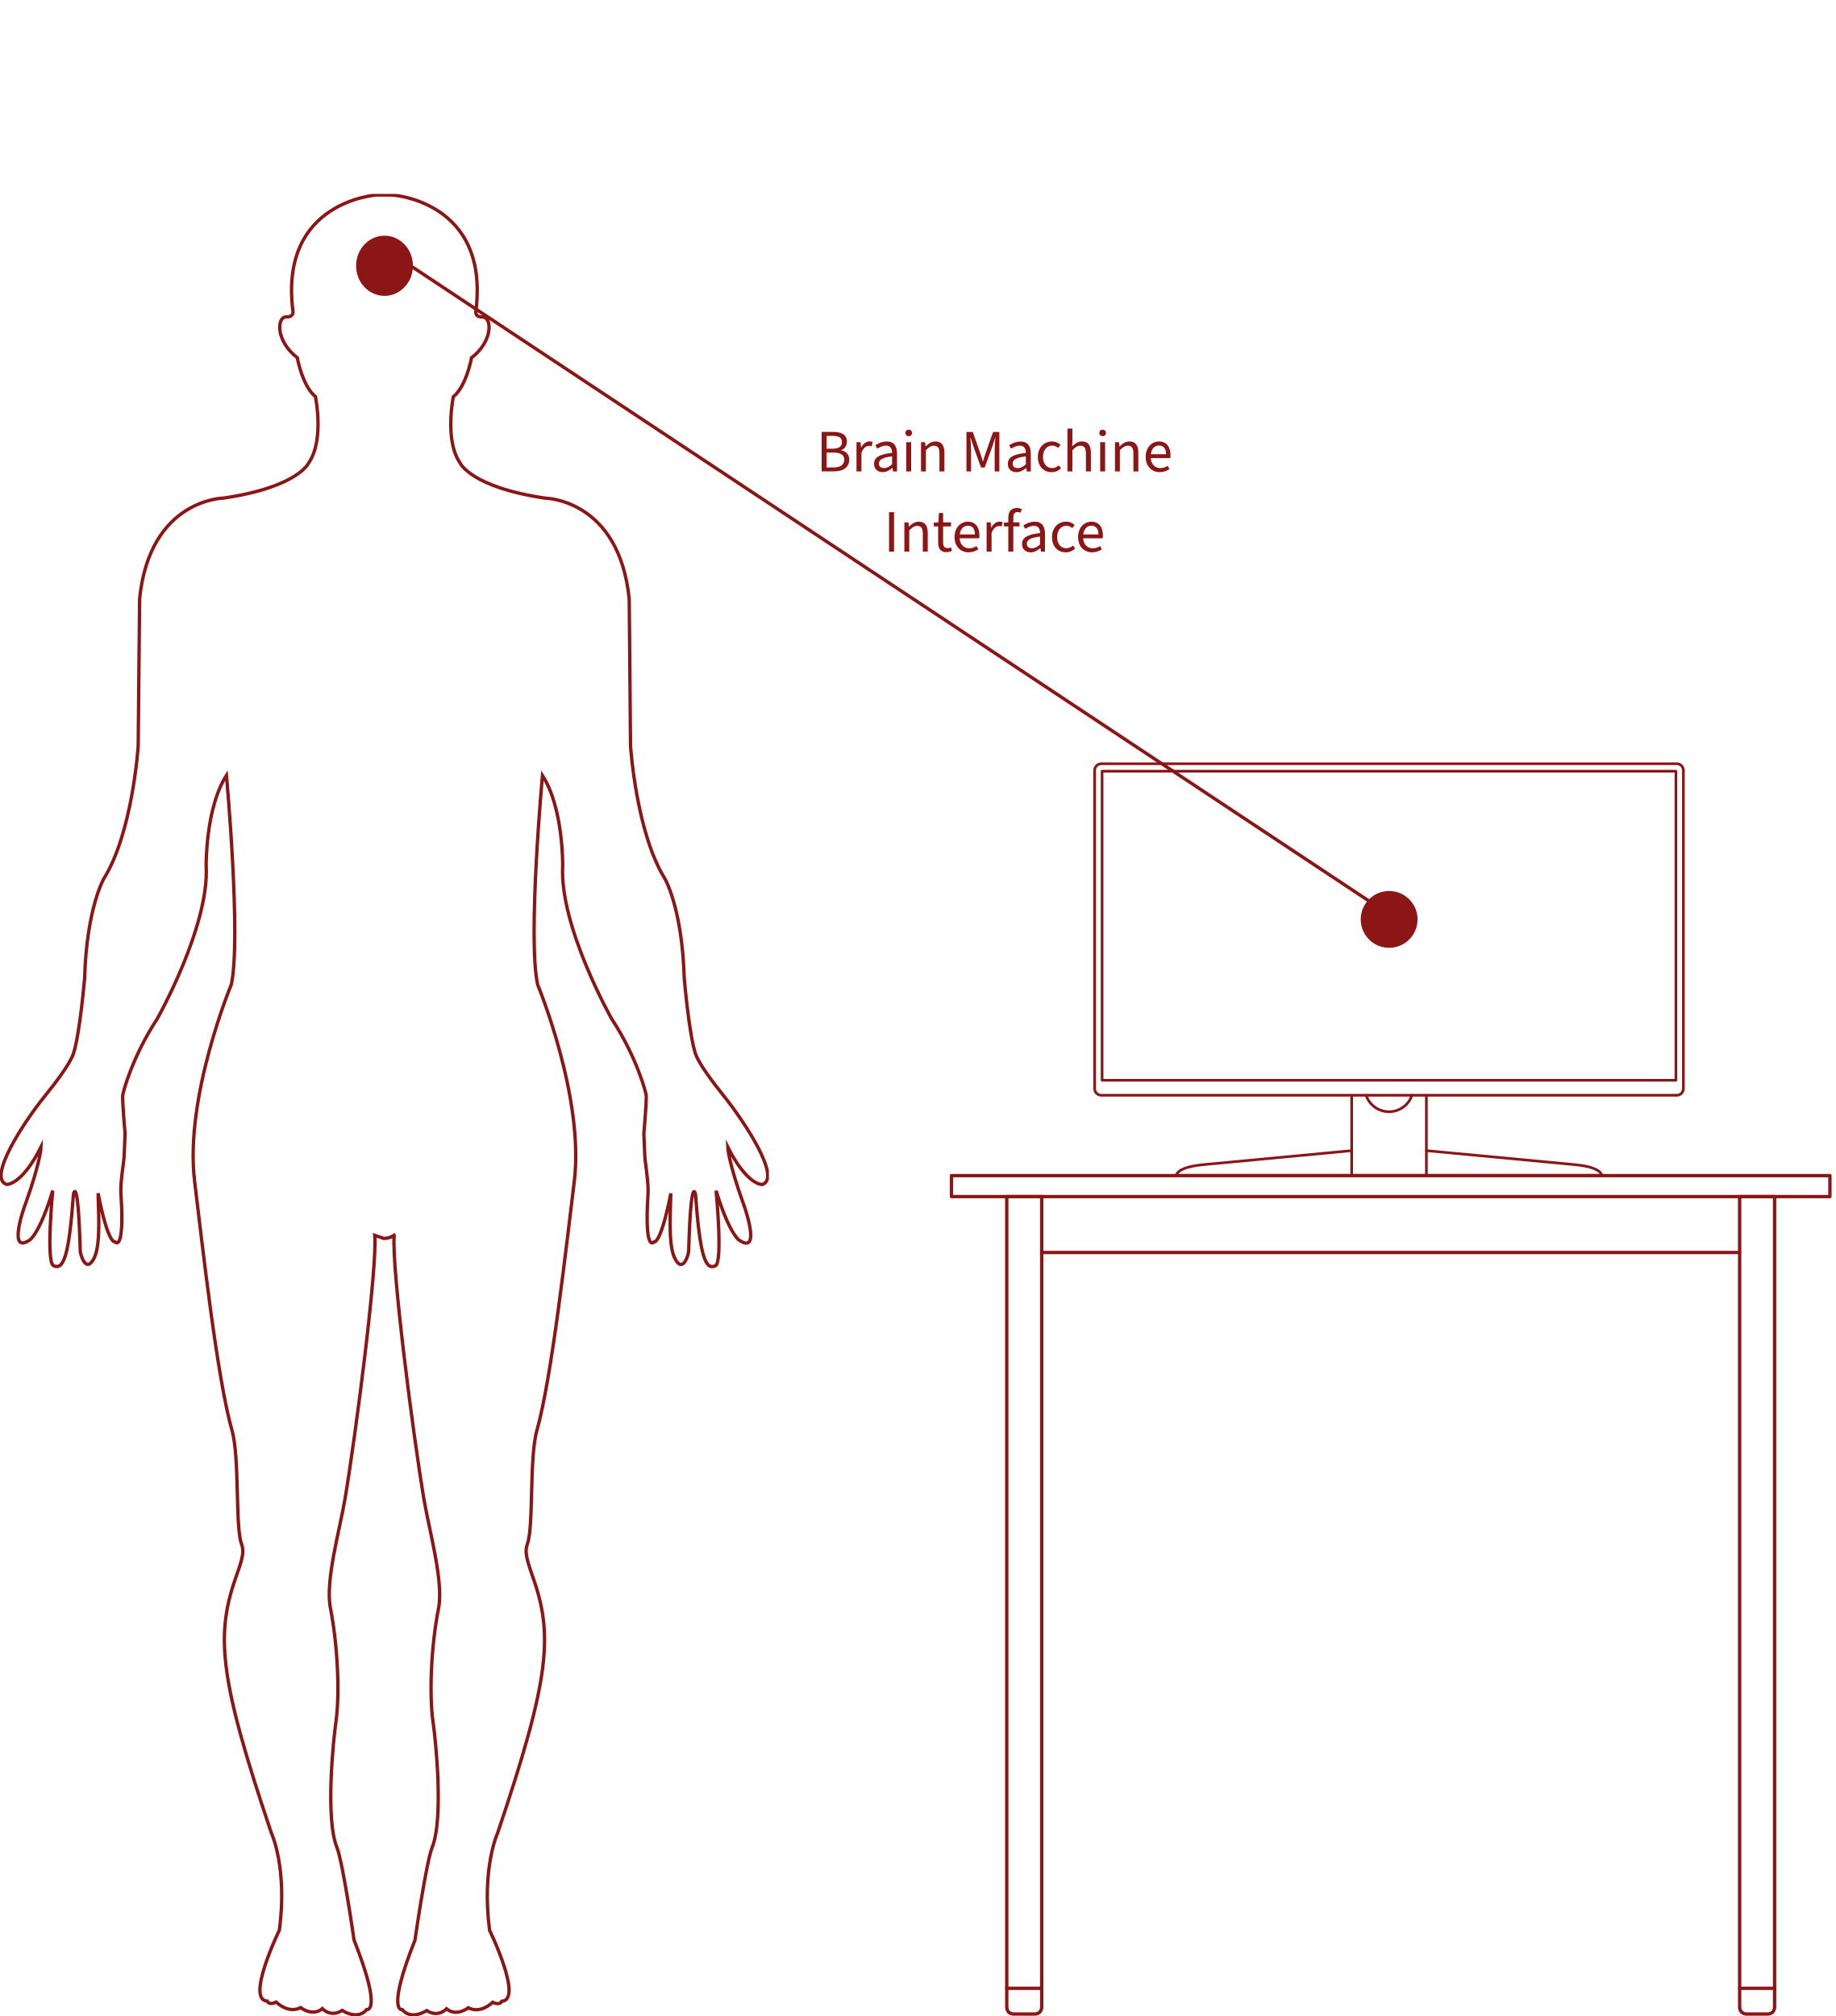
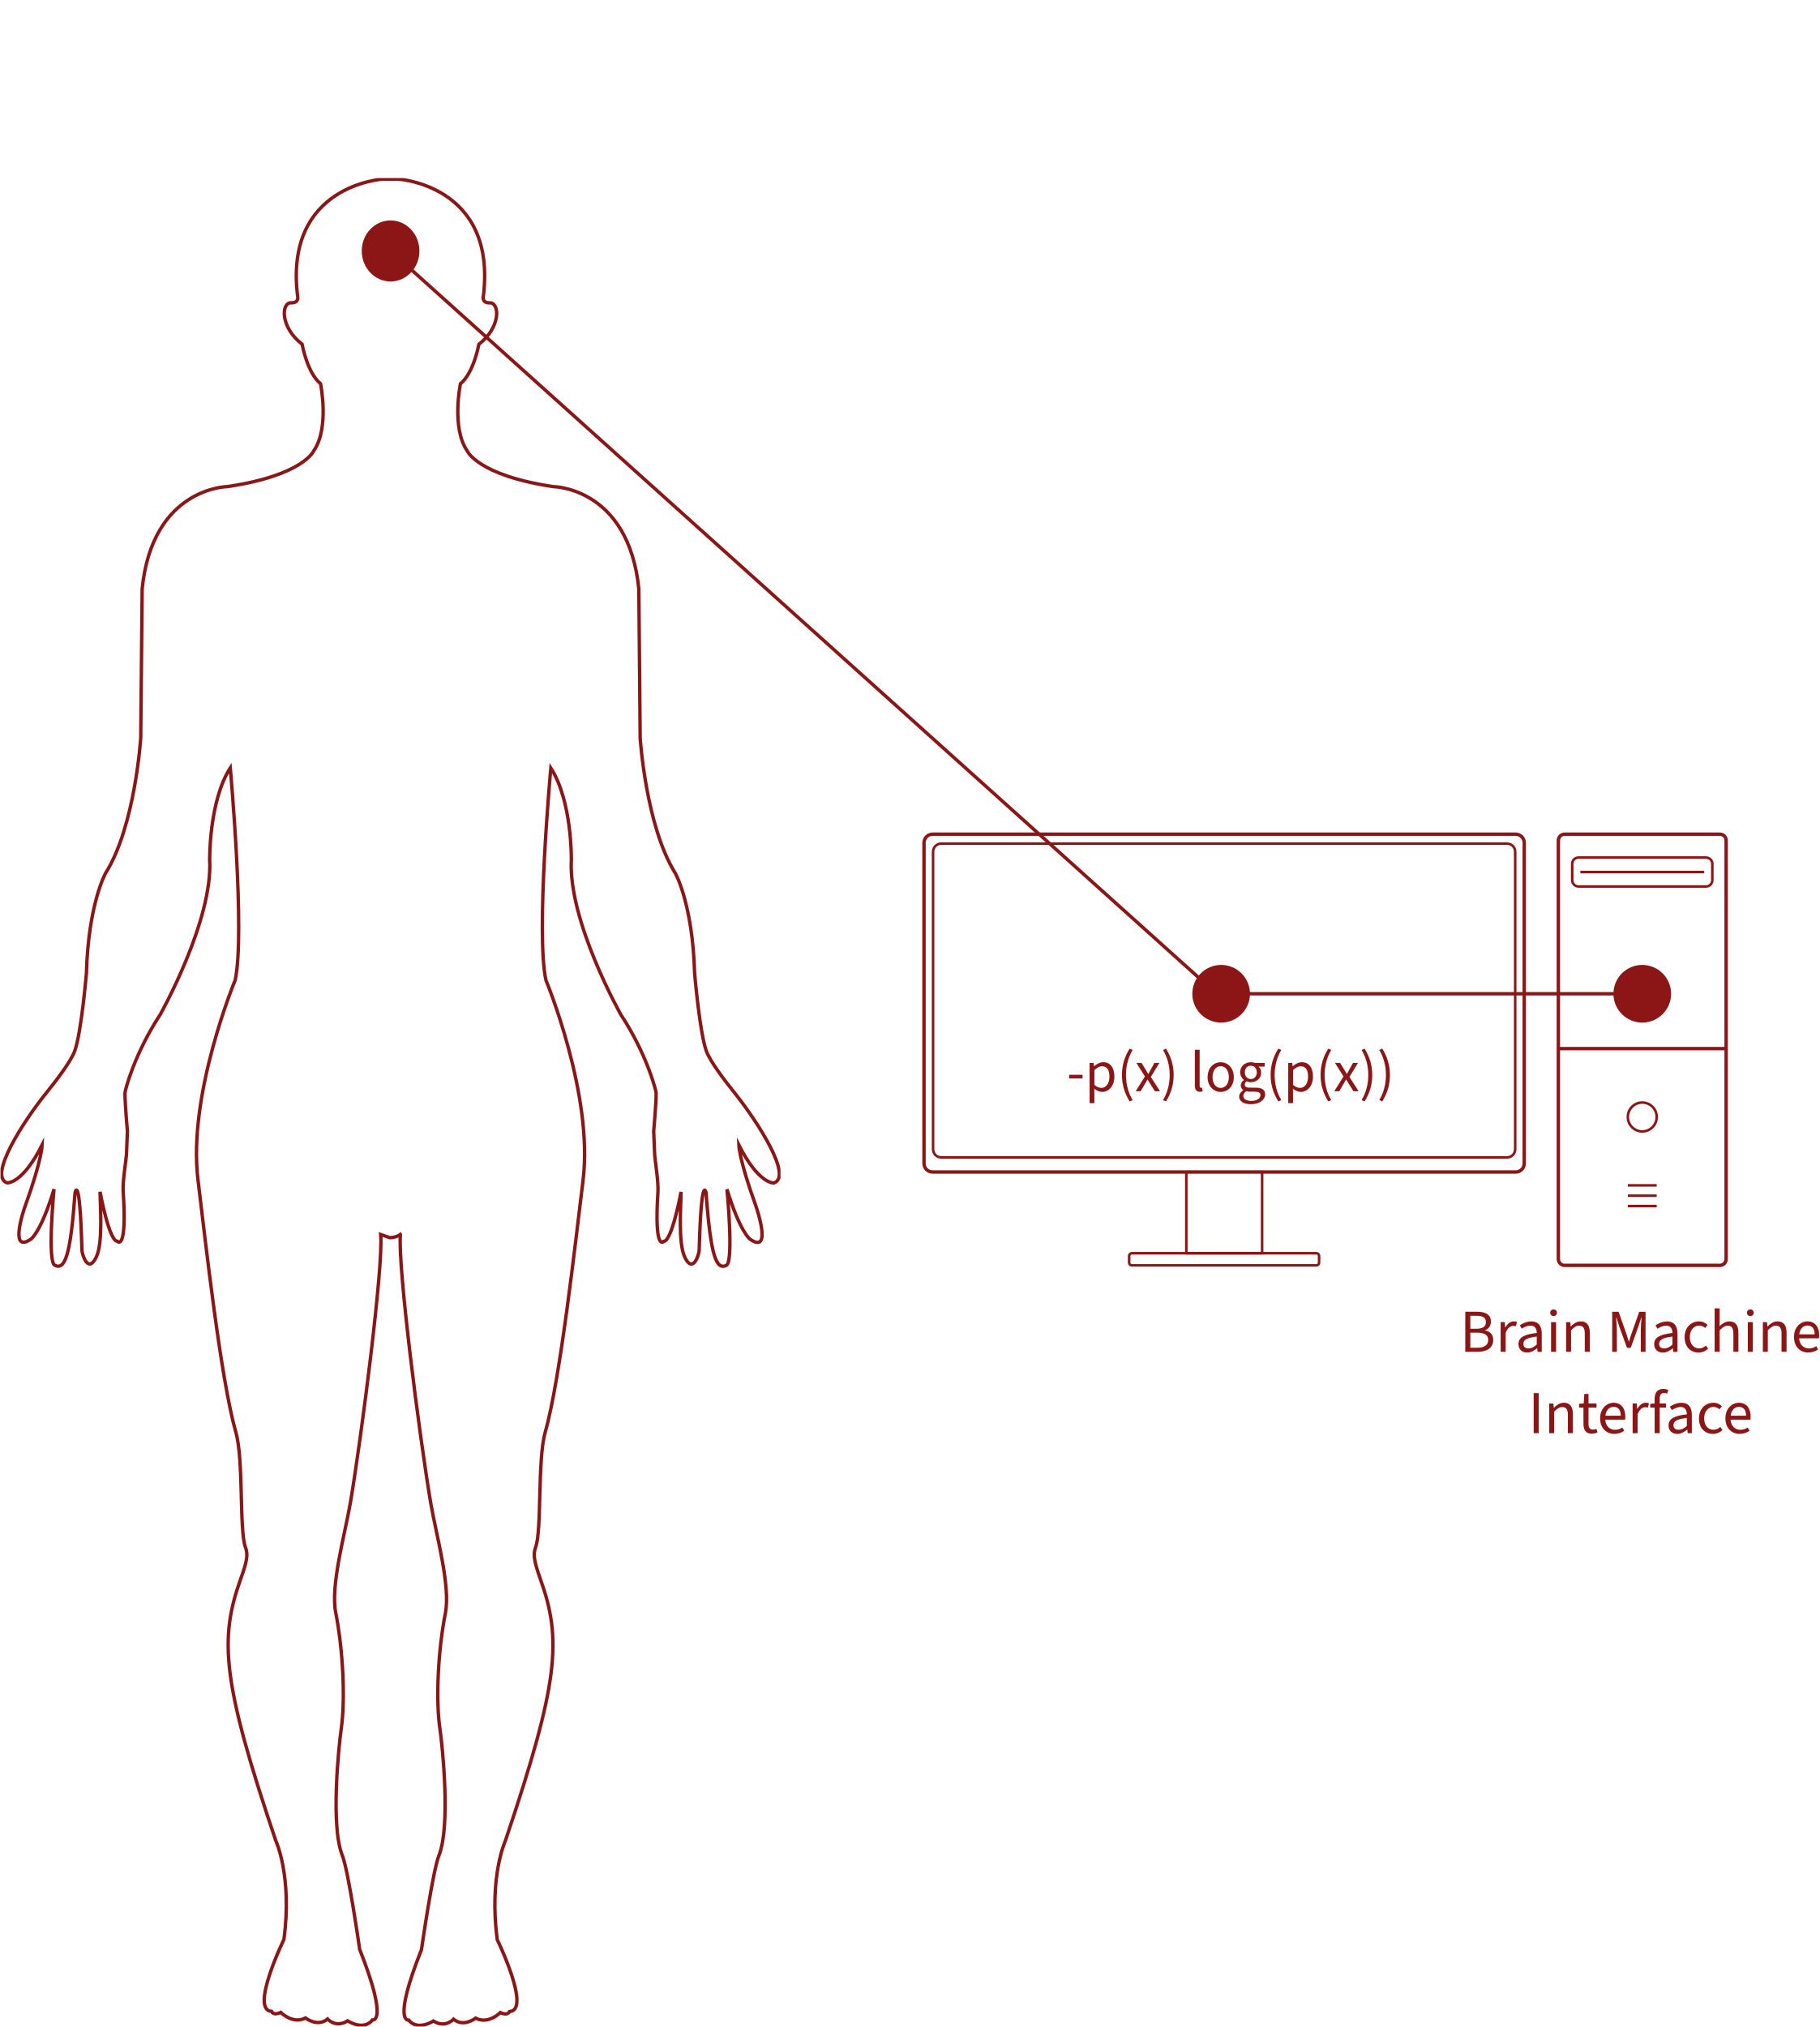
- <svg xmlns="http://www.w3.org/2000/svg" id="Ebene_1" data-name="Ebene 1" viewBox="0 0 549 603">
+ <svg xmlns="http://www.w3.org/2000/svg" id="Ebene_1" data-name="Ebene 1" viewBox="0 0 536.46 597.64">
  <defs>
    <style>
-       .cls-1, .cls-2, .cls-3, .cls-4, .cls-5 {
+       .cls-1 {
+         clip-path: url(#clippath);
+       }
+ 
+       .cls-2, .cls-3, .cls-4, .cls-5 {
        fill: none;
      }

-       .cls-1, .cls-3, .cls-4, .cls-5 {
+       .cls-2, .cls-6 {
+         stroke-width: 0px;
+       }
+ 
+       .cls-3 {
+         stroke-width: .75px;
+       }
+ 
+       .cls-3, .cls-4 {
+         stroke-miterlimit: 10;
+       }
+ 
+       .cls-3, .cls-4, .cls-5 {
        stroke: #8c1515;
      }

-       .cls-1, .cls-4 {
-         stroke-linecap: round;
-         stroke-linejoin: round;
-       }
- 
      .cls-6 {
-         clip-path: url(#clippath);
-       }
- 
-       .cls-2, .cls-7 {
-         stroke-width: 0px;
-       }
- 
-       .cls-8 {
-         clip-path: url(#clippath-1);
-       }
- 
-       .cls-9 {
-         clip-path: url(#clippath-2);
-       }
- 
-       .cls-3 {
-         stroke-miterlimit: 10;
-       }
- 
-       .cls-4 {
-         stroke-width: .8px;
-       }
- 
-       .cls-7 {
        fill: #8c1515;
      }
    </style>
    <clipPath id="clippath">
-       <rect class="cls-2" x="327" y="228" width="177" height="124" />
-     </clipPath>
-     <clipPath id="clippath-1">
-       <rect class="cls-2" y="58" width="230" height="545" />
-     </clipPath>
-     <clipPath id="clippath-2">
-       <rect class="cls-2" x="283" y="350.03" width="266" height="254" />
+       <rect class="cls-2" x=".15" y="52.49" width="230" height="545" />
    </clipPath>
  </defs>
-   <g class="cls-6">
-     <g>
-       <path class="cls-4" d="m426.67,351.56h52.51c-.52-1.68-3.27-2.75-8.26-3.22l-44.23-4.17" />
-       <path class="cls-4" d="m404.33,351.56h-52.5c.52-1.68,3.27-2.75,8.27-3.22l44.23-4.17" />
-       <path class="cls-4" d="m408.64,327.61c1.29,3.79,5.4,5.82,9.19,4.53,2.13-.72,3.81-2.4,4.53-4.53" />
-       <path class="cls-4" d="m404.33,327.61v23.95h22.35v-23.95" />
-       <path class="cls-4" d="m501.33,230.67h-171.66v92.45h171.66v-92.45Z" />
-       <path class="cls-4" d="m501.57,228.44h-172.14c-1.1,0-1.99.89-1.99,1.99v95.18c0,1.1.89,1.99,1.99,1.99h172.14c1.1,0,1.99-.89,1.99-1.99v-95.18c0-1.1-.89-1.99-1.99-1.99Z" />
-     </g>
+   <g class="cls-1">
+     <path class="cls-4" d="m118.07,364.03c-.8,9.44,5.62,59.43,8.93,79.04,1.57,9.29,5.9,24.41,4.35,32.45-2.22,11.2-2.86,25.69-1.64,34.12.77,5.12,3.2,28.75-.27,37.4-1.82,4.53-5.15,27.76-5.15,27.76-8.68,21.88-3.78,20.81-3.78,20.81,2.68,3.29,7.29.26,7.29.26,3.51,2.23,5.93-.53,5.93-.53,3.01,2.49,6.52-.31,6.52-.31,3.78,1.96,7.29-1.65,7.29-1.65,2.17,1.09,2.71-.29,2.71-.29,6.51-.41-3.64-21.24-3.64-21.24-2.43-18.7,2.41-29.11,2.41-29.11,15.87-46.98,16.67-59.44,10.33-77.14-1.78-5.11-2.24-7.13-1.42-9.36,1.9-5.12.52-25.72,2.83-33.9,4.47-15.77,8.88-55.78,11.18-74.44,3.09-25.14-10.94-58.86-10.94-58.86-3.07-13.72,1.43-62.6,1.43-62.6,6.29,9.78,6.05,27.03,6.05,27.03-1,18.09,14.64,45.75,14.64,45.75,7.52,11.43,10.36,22.27,10.36,23.08,0,3.29-.72,11.26-.72,11.26l.29,6.94c.13,1.77,1.12,7.85.97,10.8-1.17,18.11,1.7,14.7,1.7,14.7,2.43,0,5.1-14.57,5.1-14.57,0,3.76-.92,15,1.11,19.25,2.43,5.06,4.21-.87,4.24-2.05.64-23.05,2.03-17.01,2.03-17.01,1.35,18.7,3.01,22.92,5.98,21.46,2.26-1.08.19-22.44.19-22.44,3.86,12.69,6.79,14.71,6.79,14.71,6.37,4.46,2.43-7.87,1.55-10.32-4.71-12.98-4.86-17.48-4.86-17.48,5.89,11.66,10.33,11.23,10.33,11.23,5.74-1.83-5.02-18.34-11.33-26.26-3.22-4.03-7.37-9.43-8.57-12.64-1.96-5.43-3.45-22.88-3.45-22.88-.59-20.6-5.7-29.54-5.7-29.54-8.72-13.94-10.36-39.93-10.36-39.93l-.39-43.89c-3.06-29.94-25.15-30.15-25.15-30.15-22.33-3.32-25.44-10.52-25.44-10.52-4.73-6.8-2.02-19.82-2.02-19.82,3.93-3.18,5.44-11.65,5.44-11.65,6.51-4.99,6.2-12.29,3.19-12.21-2.41.06-1.87-1.93-1.87-1.93,4.07-32.87-25.15-34.55-25.15-34.55h-4.46s-29.23,1.68-25.16,34.53c0,0,.55,2-1.89,1.93-3-.08-3.28,7.22,3.21,12.21,0,0,1.51,8.46,5.44,11.65,0,0,2.71,13.03-2.02,19.82,0,0-3.09,7.21-25.44,10.52,0,0-22.13.22-25.14,30.15l-.42,43.89s-1.61,25.99-10.36,39.93c0,0-5.08,8.95-5.66,29.54,0,0-1.49,17.45-3.44,22.88-1.19,3.19-5.34,8.59-8.59,12.63-6.36,7.89-17.06,24.38-11.33,26.26,0,0,4.46.43,10.33-11.23,0,0-.12,4.46-4.82,17.48-.93,2.41-4.86,14.74,1.51,10.32,0,0,2.95-2.02,6.79-14.71,0,0-2.06,21.36.23,22.44,2.99,1.46,4.63-2.76,5.98-21.46,0,0,1.38-6.04,2.02,17.01.03,1.19,1.78,7.12,4.22,2.05,2.06-4.24,1.13-15.47,1.13-19.25,0,0,2.64,14.57,5.1,14.57,0,0,2.9,3.41,1.71-14.7-.19-2.96.85-9.03.97-10.8l.28-6.94s-.72-7.95-.72-11.26c0-.82,2.85-11.65,10.36-23.08,0,0,15.63-27.67,14.62-45.75,0,0-.22-17.25,6.07-27.03,0,0,4.46,48.87,1.44,62.6,0,0-14.05,33.71-10.96,58.86,2.28,18.72,6.69,58.67,11.17,74.44,2.34,8.17.95,28.75,2.83,33.9.85,2.23.4,4.29-1.42,9.35-6.31,17.7-5.51,30.17,10.36,77.14,0,0,4.89,10.41,2.41,29.11,0,0-10.13,20.82-3.65,21.23,0,0,.5,1.38,2.71.29,0,0,3.51,3.61,7.3,1.65,0,0,3.51,2.8,6.51.31,0,0,2.41,2.76,5.91.53,0,0,4.6,3.1,7.34-.26,0,0,4.86,1.08-3.79-20.81,0,0-3.31-23.2-5.14-27.76-3.48-8.64-1.02-32.32-.28-37.4,1.2-8.48.55-22.94-1.64-34.12-1.6-8.01,2.73-23.15,4.33-32.45,3.29-19.58,9.74-69.58,8.93-79.04l2.67.93c1.91,0,3.11-.93,3.11-.93h0Z" />
  </g>
-   <g class="cls-8">
-     <path class="cls-3" d="m117.91,369.54c-.8,9.44,5.62,59.43,8.93,79.04,1.57,9.29,5.9,24.41,4.35,32.45-2.22,11.2-2.86,25.69-1.64,34.12.77,5.12,3.2,28.75-.27,37.4-1.82,4.53-5.15,27.76-5.15,27.76-8.68,21.88-3.78,20.81-3.78,20.81,2.68,3.29,7.29.26,7.29.26,3.51,2.23,5.93-.53,5.93-.53,3.01,2.49,6.52-.31,6.52-.31,3.78,1.96,7.29-1.65,7.29-1.65,2.17,1.09,2.71-.29,2.71-.29,6.51-.41-3.64-21.24-3.64-21.24-2.43-18.7,2.41-29.11,2.41-29.11,15.87-46.98,16.67-59.44,10.33-77.14-1.78-5.11-2.24-7.13-1.42-9.36,1.9-5.12.52-25.72,2.83-33.9,4.47-15.77,8.88-55.78,11.18-74.44,3.09-25.14-10.94-58.86-10.94-58.86-3.07-13.72,1.43-62.6,1.43-62.6,6.29,9.78,6.05,27.03,6.05,27.03-1,18.09,14.64,45.75,14.64,45.75,7.52,11.43,10.36,22.27,10.36,23.08,0,3.29-.72,11.26-.72,11.26l.29,6.94c.13,1.77,1.12,7.85.97,10.8-1.17,18.11,1.7,14.7,1.7,14.7,2.43,0,5.1-14.57,5.1-14.57,0,3.76-.92,15,1.11,19.25,2.43,5.06,4.21-.87,4.24-2.05.64-23.05,2.03-17.01,2.03-17.01,1.35,18.7,3.01,22.92,5.98,21.46,2.26-1.08.19-22.44.19-22.44,3.86,12.69,6.79,14.71,6.79,14.71,6.37,4.46,2.43-7.87,1.55-10.32-4.71-12.98-4.86-17.48-4.86-17.48,5.89,11.66,10.33,11.23,10.33,11.23,5.74-1.83-5.02-18.34-11.33-26.26-3.22-4.03-7.37-9.43-8.57-12.64-1.96-5.43-3.45-22.88-3.45-22.88-.59-20.6-5.7-29.54-5.7-29.54-8.72-13.94-10.36-39.93-10.36-39.93l-.39-43.89c-3.06-29.94-25.15-30.15-25.15-30.15-22.33-3.32-25.44-10.52-25.44-10.52-4.73-6.8-2.02-19.82-2.02-19.82,3.93-3.18,5.44-11.65,5.44-11.65,6.51-4.99,6.2-12.29,3.19-12.21-2.41.06-1.87-1.93-1.87-1.93,4.07-32.87-25.15-34.55-25.15-34.55h-4.46s-29.23,1.68-25.16,34.53c0,0,.55,2-1.89,1.93-3-.08-3.28,7.22,3.21,12.21,0,0,1.51,8.46,5.44,11.65,0,0,2.71,13.03-2.02,19.82,0,0-3.09,7.21-25.44,10.52,0,0-22.13.22-25.14,30.15l-.42,43.89s-1.61,25.99-10.36,39.93c0,0-5.08,8.95-5.66,29.54,0,0-1.49,17.45-3.44,22.88-1.19,3.19-5.34,8.59-8.59,12.63-6.36,7.89-17.06,24.38-11.33,26.26,0,0,4.46.43,10.33-11.23,0,0-.12,4.46-4.82,17.48-.93,2.41-4.86,14.74,1.51,10.32,0,0,2.95-2.02,6.79-14.71,0,0-2.06,21.36.23,22.44,2.99,1.46,4.63-2.76,5.98-21.46,0,0,1.38-6.04,2.02,17.01.03,1.19,1.78,7.12,4.22,2.05,2.06-4.24,1.13-15.47,1.13-19.25,0,0,2.64,14.57,5.1,14.57,0,0,2.9,3.41,1.71-14.7-.19-2.96.85-9.03.97-10.8l.28-6.94s-.72-7.95-.72-11.26c0-.82,2.85-11.65,10.36-23.08,0,0,15.63-27.67,14.62-45.75,0,0-.22-17.25,6.07-27.03,0,0,4.46,48.87,1.44,62.6,0,0-14.05,33.71-10.96,58.86,2.28,18.72,6.69,58.67,11.17,74.44,2.34,8.17.95,28.75,2.83,33.9.85,2.23.4,4.29-1.42,9.35-6.31,17.7-5.51,30.17,10.36,77.14,0,0,4.89,10.41,2.41,29.11,0,0-10.13,20.82-3.65,21.23,0,0,.5,1.38,2.71.29,0,0,3.51,3.61,7.3,1.65,0,0,3.51,2.8,6.51.31,0,0,2.41,2.76,5.91.53,0,0,4.6,3.1,7.34-.26,0,0,4.86,1.08-3.79-20.81,0,0-3.31-23.2-5.14-27.76-3.48-8.64-1.02-32.32-.28-37.4,1.2-8.48.55-22.94-1.64-34.12-1.6-8.01,2.73-23.15,4.33-32.45,3.29-19.58,9.74-69.58,8.93-79.04l2.67.93c1.91,0,3.11-.93,3.11-.93h0Z" />
+   <line class="cls-5" x1="115.15" y1="73.99" x2="360.97" y2="294.99" />
+   <circle class="cls-6" cx="360.09" cy="293" r="8.5" />
+   <path class="cls-6" d="m123.67,73.99c0,5-3.83,9-8.5,9s-8.5-4-8.5-9,3.83-9,8.5-9,8.5,4,8.5,9Z" />
+   <path class="cls-6" d="m432.08,398.56v-11.81h3.51c2.39,0,4.05.81,4.05,2.88,0,1.22-.61,2.21-1.73,2.57v.07c1.48.27,2.41,1.19,2.41,2.77,0,2.36-1.84,3.51-4.48,3.51h-3.76Zm1.49-6.79h1.75c2.02,0,2.84-.74,2.84-1.94,0-1.37-.94-1.89-2.77-1.89h-1.82v3.83Zm0,5.6h2.05c2.03,0,3.22-.74,3.22-2.32,0-1.46-1.15-2.12-3.22-2.12h-2.05v4.45Zm8.94,1.19v-8.75h1.22l.13,1.58h.05c.58-1.1,1.48-1.8,2.48-1.8.38,0,.65.05.94.18l-.32,1.26c-.27-.07-.45-.11-.81-.11-.74,0-1.62.54-2.21,2.02v5.62h-1.48Zm7.82.22c-1.46,0-2.57-.9-2.57-2.48,0-1.96,1.66-2.88,5.4-3.29-.02-1.1-.4-2.16-1.82-2.16-1.01,0-1.93.47-2.61.9l-.58-1.01c.81-.54,2.03-1.13,3.44-1.13,2.12,0,3.04,1.42,3.04,3.6v5.36h-1.22l-.13-1.04h-.05c-.86.7-1.8,1.26-2.9,1.26Zm.41-1.22c.85,0,1.57-.38,2.41-1.13v-2.36c-2.95.34-3.94,1.01-3.94,2.14,0,.97.68,1.35,1.53,1.35Zm6.64,1.01v-8.75h1.48v8.75h-1.48Zm.74-10.55c-.58,0-.99-.38-.99-.97s.41-.97.99-.97.99.4.99.97-.41.97-.99.97Zm3.69,10.55v-8.75h1.22l.13,1.26h.05c.83-.83,1.73-1.48,2.93-1.48,1.84,0,2.66,1.19,2.66,3.42v5.54h-1.48v-5.35c0-1.64-.5-2.34-1.66-2.34-.9,0-1.51.47-2.39,1.35v6.34h-1.48Zm13.59,0v-11.81h1.89l2.23,6.32c.27.81.52,1.57.79,2.45h.07c.25-.88.47-1.64.76-2.45l2.23-6.32h1.87v11.81h-1.4v-6.5c0-1.04.13-2.57.22-3.62h-.07l-.92,2.84-2.21,6.1h-1.1l-2.21-6.1-.92-2.84h-.07c.11,1.04.22,2.57.22,3.62v6.5h-1.37Zm14.95.22c-1.46,0-2.57-.9-2.57-2.48,0-1.96,1.66-2.88,5.4-3.29-.02-1.1-.4-2.16-1.82-2.16-1.01,0-1.93.47-2.61.9l-.58-1.01c.81-.54,2.03-1.13,3.44-1.13,2.12,0,3.04,1.42,3.04,3.6v5.36h-1.22l-.13-1.04h-.05c-.86.7-1.8,1.26-2.9,1.26Zm.41-1.22c.85,0,1.57-.38,2.41-1.13v-2.36c-2.95.34-3.94,1.01-3.94,2.14,0,.97.68,1.35,1.53,1.35Zm10.12,1.22c-2.34,0-4.12-1.67-4.12-4.57s1.96-4.61,4.21-4.61c1.15,0,1.96.43,2.56,1.03l-.74.9c-.45-.41-1.01-.7-1.76-.7-1.57,0-2.74,1.37-2.74,3.38s1.1,3.35,2.72,3.35c.79,0,1.51-.34,2.03-.83l.65.9c-.72.7-1.69,1.15-2.81,1.15Zm4.73-.22v-12.82h1.48v3.49l-.05,1.8c.83-.79,1.71-1.44,2.92-1.44,1.84,0,2.66,1.19,2.66,3.42v5.54h-1.48v-5.35c0-1.64-.5-2.34-1.66-2.34-.9,0-1.51.47-2.39,1.35v6.34h-1.48Zm9.79,0v-8.75h1.48v8.75h-1.48Zm.74-10.55c-.58,0-.99-.38-.99-.97s.41-.97.99-.97.99.4.99.97-.41.97-.99.97Zm3.69,10.55v-8.75h1.22l.13,1.26h.05c.83-.83,1.73-1.48,2.93-1.48,1.84,0,2.66,1.19,2.66,3.42v5.54h-1.48v-5.35c0-1.64-.5-2.34-1.66-2.34-.9,0-1.51.47-2.39,1.35v6.34h-1.48Zm13.16-7.76c-1.08,0-2.2.74-2.43,2.61h4.55c0-1.69-.77-2.61-2.12-2.61Zm.23,7.97c-2.36,0-4.21-1.69-4.21-4.59s1.94-4.59,3.96-4.59c2.25,0,3.47,1.62,3.47,4.1,0,.31-.02.59-.07.88h-5.85c.14,1.96,1.4,2.99,2.88,2.99.83,0,1.57-.25,2.18-.67l.54.97c-.77.52-1.71.9-2.9.9Zm-80.97,23.78v-11.81h1.49v11.81h-1.49Zm4.58,0v-8.75h1.22l.13,1.26h.05c.83-.83,1.73-1.48,2.93-1.48,1.84,0,2.66,1.19,2.66,3.42v5.54h-1.48v-5.35c0-1.64-.5-2.34-1.66-2.34-.9,0-1.51.47-2.39,1.35v6.34h-1.48Zm12.6.16c-1.87,0-2.5-1.17-2.5-2.92v-4.79h-1.3v-1.12l1.37-.09.18-2.81h1.24v2.81h2.36v1.21h-2.36v4.82c0,1.06.34,1.67,1.35,1.67.31,0,.65-.05.99-.22l.31,1.04c-.47.23-1.04.38-1.64.38Zm6.39-7.92c-1.08,0-2.2.74-2.43,2.61h4.55c0-1.69-.77-2.61-2.12-2.61Zm.23,7.97c-2.36,0-4.21-1.69-4.21-4.59s1.94-4.59,3.96-4.59c2.25,0,3.47,1.62,3.47,4.1,0,.31-.02.59-.07.88h-5.85c.14,1.96,1.4,2.99,2.88,2.99.83,0,1.57-.25,2.18-.67l.54.97c-.77.52-1.71.9-2.9.9Zm5.38-.22v-8.75h1.22l.13,1.58h.05c.58-1.1,1.48-1.8,2.48-1.8.38,0,.65.05.94.18l-.32,1.26c-.27-.07-.45-.11-.81-.11-.74,0-1.62.54-2.21,2.02v5.62h-1.48Zm6.49,0v-7.54h-1.3v-1.12l1.3-.09v-1.39c0-1.78.81-2.9,2.56-2.9.54,0,1.08.13,1.46.29l-.32,1.08c-.36-.11-.67-.16-.99-.16-.83,0-1.22.58-1.22,1.69v1.39h1.85v1.21h-1.85v7.54h-1.48Zm6.67.22c-1.46,0-2.57-.9-2.57-2.48,0-1.96,1.66-2.88,5.4-3.29-.02-1.1-.4-2.16-1.82-2.16-1.01,0-1.93.47-2.61.9l-.58-1.01c.81-.54,2.03-1.13,3.44-1.13,2.12,0,3.04,1.42,3.04,3.6v5.36h-1.22l-.13-1.04h-.05c-.86.7-1.8,1.26-2.9,1.26Zm.41-1.22c.85,0,1.57-.38,2.41-1.13v-2.36c-2.95.34-3.94,1.01-3.94,2.14,0,.97.68,1.35,1.53,1.35Zm10.11,1.22c-2.34,0-4.12-1.67-4.12-4.57s1.96-4.61,4.21-4.61c1.15,0,1.96.43,2.56,1.03l-.74.9c-.45-.41-1.01-.7-1.76-.7-1.57,0-2.74,1.37-2.74,3.38s1.1,3.35,2.72,3.35c.79,0,1.51-.34,2.03-.83l.65.9c-.72.7-1.69,1.15-2.81,1.15Zm7.66-7.97c-1.08,0-2.2.74-2.43,2.61h4.55c0-1.69-.77-2.61-2.12-2.61Zm.23,7.97c-2.36,0-4.21-1.69-4.21-4.59s1.94-4.59,3.96-4.59c2.25,0,3.47,1.62,3.47,4.1,0,.31-.02.59-.07.88h-5.85c.14,1.96,1.4,2.99,2.88,2.99.83,0,1.57-.25,2.18-.67l.54.97c-.77.52-1.71.9-2.9.9Z" />
+   <g>
+     <path class="cls-6" d="m315.27,316.89h3.95v1.08h-3.95v-1.08Z" />
+     <path class="cls-6" d="m321.31,313.39h1.17l.12.96h.05c.75-.64,1.68-1.17,2.66-1.17,2.14,0,3.29,1.66,3.29,4.26,0,2.83-1.7,4.5-3.6,4.5-.77,0-1.55-.36-2.32-.96l.03,1.46v2.81h-1.41v-11.86Zm5.84,4.05c0-1.84-.62-3.07-2.2-3.07-.7,0-1.41.39-2.23,1.13v4.38c.75.64,1.49.88,2.04.88,1.37,0,2.39-1.25,2.39-3.31Z" />
+     <path class="cls-6" d="m330.84,316.96c0-3.02.84-5.49,2.27-7.79l.88.41c-1.32,2.18-1.97,4.77-1.97,7.38s.65,5.2,1.97,7.38l-.88.41c-1.42-2.3-2.27-4.77-2.27-7.79Z" />
+     <path class="cls-6" d="m337.61,317.37l-2.52-3.98h1.53l1.12,1.84c.26.45.53.93.82,1.39h.07c.24-.46.5-.94.76-1.39l1.01-1.84h1.48l-2.52,4.14,2.71,4.2h-1.53l-1.22-1.94c-.29-.5-.6-1.01-.91-1.49h-.07c-.29.48-.57.98-.84,1.49l-1.13,1.94h-1.48l2.73-4.36Z" />
+     <path class="cls-6" d="m342.95,324.34c1.32-2.18,1.97-4.77,1.97-7.38s-.65-5.2-1.97-7.38l.87-.41c1.42,2.3,2.27,4.77,2.27,7.79s-.84,5.49-2.27,7.79l-.87-.41Z" />
+     <path class="cls-6" d="m352.34,320.02v-10.5h1.41v10.61c0,.45.19.6.41.6.09,0,.15,0,.29-.03l.19,1.06c-.19.09-.46.14-.81.14-1.06,0-1.49-.67-1.49-1.87Z" />
+     <path class="cls-6" d="m356.1,317.58c0-2.8,1.82-4.39,3.86-4.39s3.86,1.6,3.86,4.39-1.82,4.36-3.86,4.36-3.86-1.6-3.86-4.36Zm6.26,0c0-1.92-.96-3.23-2.4-3.23s-2.4,1.3-2.4,3.23.98,3.19,2.4,3.19,2.4-1.29,2.4-3.19Z" />
+     <path class="cls-6" d="m365.39,323.33c0-.7.46-1.37,1.22-1.89v-.07c-.41-.26-.74-.7-.74-1.36,0-.7.48-1.25.91-1.54v-.07c-.55-.45-1.08-1.25-1.08-2.25,0-1.82,1.44-2.97,3.14-2.97.46,0,.88.09,1.18.21h2.9v1.08h-1.73v.07c.39.36.7.91.7,1.66,0,1.77-1.36,2.88-3.05,2.88-.41,0-.87-.1-1.25-.29-.29.26-.53.53-.53.99,0,.53.34.91,1.48.91h1.61c1.94,0,2.92.6,2.92,1.99,0,1.54-1.63,2.88-4.22,2.88-2.04,0-3.45-.81-3.45-2.25Zm6.3-.43c0-.77-.6-1.03-1.68-1.03h-1.44c-.33,0-.72-.03-1.08-.14-.6.43-.86.93-.86,1.41,0,.89.91,1.46,2.42,1.46,1.6,0,2.64-.82,2.64-1.7Zm-1.08-6.74c0-1.22-.79-1.94-1.77-1.94s-1.77.72-1.77,1.94.81,1.99,1.77,1.99,1.77-.77,1.77-1.99Z" />
+     <path class="cls-6" d="m374.68,316.96c0-3.02.84-5.49,2.27-7.79l.88.41c-1.32,2.18-1.97,4.77-1.97,7.38s.65,5.2,1.97,7.38l-.88.41c-1.42-2.3-2.27-4.77-2.27-7.79Z" />
+     <path class="cls-6" d="m379.88,313.39h1.17l.12.96h.05c.75-.64,1.68-1.17,2.66-1.17,2.14,0,3.29,1.66,3.29,4.26,0,2.83-1.7,4.5-3.6,4.5-.77,0-1.55-.36-2.32-.96l.03,1.46v2.81h-1.41v-11.86Zm5.84,4.05c0-1.84-.62-3.07-2.2-3.07-.7,0-1.41.39-2.23,1.13v4.38c.76.64,1.49.88,2.04.88,1.37,0,2.39-1.25,2.39-3.31Z" />
+     <path class="cls-6" d="m389.41,316.96c0-3.02.84-5.49,2.27-7.79l.88.41c-1.32,2.18-1.97,4.77-1.97,7.38s.65,5.2,1.97,7.38l-.88.41c-1.42-2.3-2.27-4.77-2.27-7.79Z" />
+     <path class="cls-6" d="m396.17,317.37l-2.52-3.98h1.53l1.12,1.84c.26.45.53.93.82,1.39h.07c.24-.46.5-.94.76-1.39l1.01-1.84h1.48l-2.52,4.14,2.71,4.2h-1.53l-1.22-1.94c-.29-.5-.6-1.01-.91-1.49h-.07c-.29.48-.57.98-.84,1.49l-1.13,1.94h-1.48l2.73-4.36Z" />
+     <path class="cls-6" d="m401.51,324.34c1.32-2.18,1.97-4.77,1.97-7.38s-.65-5.2-1.97-7.38l.87-.41c1.42,2.3,2.27,4.77,2.27,7.79s-.84,5.49-2.27,7.79l-.87-.41Z" />
+     <path class="cls-6" d="m406.72,324.34c1.32-2.18,1.97-4.77,1.97-7.38s-.65-5.2-1.97-7.38l.87-.41c1.42,2.3,2.27,4.77,2.27,7.79s-.84,5.49-2.27,7.79l-.87-.41Z" />
  </g>
-   <line class="cls-5" x1="122.82" y1="79.5" x2="409.61" y2="269.57" />
-   <circle class="cls-7" cx="415.54" cy="275" r="8.5" />
-   <path class="cls-7" d="m123.52,79.5c0,5-3.83,9-8.5,9s-8.5-4-8.5-9,3.83-9,8.5-9,8.5,4,8.5,9Z" />
-   <path class="cls-7" d="m245.78,141v-11.81h3.51c2.39,0,4.05.81,4.05,2.88,0,1.22-.61,2.21-1.73,2.57v.07c1.48.27,2.41,1.19,2.41,2.77,0,2.36-1.84,3.51-4.48,3.51h-3.76Zm1.49-6.79h1.75c2.02,0,2.84-.74,2.84-1.94,0-1.37-.94-1.89-2.77-1.89h-1.82v3.83Zm0,5.6h2.05c2.03,0,3.22-.74,3.22-2.32,0-1.46-1.15-2.12-3.22-2.12h-2.05v4.45Zm8.94,1.19v-8.75h1.22l.13,1.58h.05c.58-1.1,1.48-1.8,2.48-1.8.38,0,.65.05.94.18l-.32,1.26c-.27-.07-.45-.11-.81-.11-.74,0-1.62.54-2.21,2.02v5.62h-1.48Zm7.82.22c-1.46,0-2.57-.9-2.57-2.48,0-1.96,1.66-2.88,5.4-3.29-.02-1.1-.4-2.16-1.82-2.16-1.01,0-1.93.47-2.61.9l-.58-1.01c.81-.54,2.03-1.13,3.44-1.13,2.12,0,3.04,1.42,3.04,3.6v5.36h-1.22l-.13-1.04h-.05c-.86.7-1.8,1.26-2.9,1.26Zm.41-1.22c.85,0,1.57-.38,2.41-1.13v-2.36c-2.95.34-3.94,1.01-3.94,2.14,0,.97.68,1.35,1.53,1.35Zm6.64,1.01v-8.75h1.48v8.75h-1.48Zm.74-10.55c-.58,0-.99-.38-.99-.97s.41-.97.99-.97.99.4.99.97-.41.97-.99.97Zm3.69,10.55v-8.75h1.22l.13,1.26h.05c.83-.83,1.73-1.48,2.93-1.48,1.84,0,2.66,1.19,2.66,3.42v5.54h-1.48v-5.35c0-1.64-.5-2.34-1.66-2.34-.9,0-1.51.47-2.39,1.35v6.34h-1.48Zm13.59,0v-11.81h1.89l2.23,6.32c.27.81.52,1.57.79,2.45h.07c.25-.88.47-1.64.76-2.45l2.23-6.32h1.87v11.81h-1.4v-6.5c0-1.04.13-2.57.22-3.62h-.07l-.92,2.84-2.21,6.1h-1.1l-2.21-6.1-.92-2.84h-.07c.11,1.04.22,2.57.22,3.62v6.5h-1.37Zm14.95.22c-1.46,0-2.57-.9-2.57-2.48,0-1.96,1.66-2.88,5.4-3.29-.02-1.1-.4-2.16-1.82-2.16-1.01,0-1.93.47-2.61.9l-.58-1.01c.81-.54,2.03-1.13,3.44-1.13,2.12,0,3.04,1.42,3.04,3.6v5.36h-1.22l-.13-1.04h-.05c-.86.7-1.8,1.26-2.9,1.26Zm.41-1.22c.85,0,1.57-.38,2.41-1.13v-2.36c-2.95.34-3.94,1.01-3.94,2.14,0,.97.68,1.35,1.53,1.35Zm10.12,1.22c-2.34,0-4.12-1.67-4.12-4.57s1.96-4.61,4.21-4.61c1.15,0,1.96.43,2.56,1.03l-.74.9c-.45-.41-1.01-.7-1.76-.7-1.57,0-2.74,1.37-2.74,3.38s1.1,3.35,2.72,3.35c.79,0,1.51-.34,2.03-.83l.65.9c-.72.7-1.69,1.15-2.81,1.15Zm4.73-.22v-12.82h1.48v3.49l-.05,1.8c.83-.79,1.71-1.44,2.92-1.44,1.84,0,2.66,1.19,2.66,3.42v5.54h-1.48v-5.35c0-1.64-.5-2.34-1.66-2.34-.9,0-1.51.47-2.39,1.35v6.34h-1.48Zm9.79,0v-8.75h1.48v8.75h-1.48Zm.74-10.55c-.58,0-.99-.38-.99-.97s.41-.97.99-.97.99.4.99.97-.41.97-.99.97Zm3.69,10.55v-8.75h1.22l.13,1.26h.05c.83-.83,1.73-1.48,2.93-1.48,1.84,0,2.66,1.19,2.66,3.42v5.54h-1.48v-5.35c0-1.64-.5-2.34-1.66-2.34-.9,0-1.51.47-2.39,1.35v6.34h-1.48Zm13.16-7.76c-1.08,0-2.2.74-2.43,2.61h4.55c0-1.69-.77-2.61-2.12-2.61Zm.23,7.97c-2.36,0-4.21-1.69-4.21-4.59s1.94-4.59,3.96-4.59c2.25,0,3.47,1.62,3.47,4.1,0,.31-.02.59-.07.88h-5.85c.14,1.96,1.4,2.99,2.88,2.99.83,0,1.57-.25,2.18-.67l.54.97c-.77.52-1.71.9-2.9.9Zm-80.97,23.78v-11.81h1.49v11.81h-1.49Zm4.58,0v-8.75h1.22l.13,1.26h.05c.83-.83,1.73-1.48,2.93-1.48,1.84,0,2.66,1.19,2.66,3.42v5.54h-1.48v-5.35c0-1.64-.5-2.34-1.66-2.34-.9,0-1.51.47-2.39,1.35v6.34h-1.48Zm12.6.16c-1.87,0-2.5-1.17-2.5-2.92v-4.79h-1.3v-1.12l1.37-.09.18-2.81h1.24v2.81h2.36v1.21h-2.36v4.82c0,1.06.34,1.67,1.35,1.67.31,0,.65-.05.99-.22l.31,1.04c-.47.23-1.04.38-1.64.38Zm6.39-7.92c-1.08,0-2.2.74-2.43,2.61h4.55c0-1.69-.77-2.61-2.12-2.61Zm.23,7.97c-2.36,0-4.21-1.69-4.21-4.59s1.94-4.59,3.96-4.59c2.25,0,3.47,1.62,3.47,4.1,0,.31-.02.59-.07.88h-5.85c.14,1.96,1.4,2.99,2.88,2.99.83,0,1.57-.25,2.18-.67l.54.97c-.77.52-1.71.9-2.9.9Zm5.38-.22v-8.75h1.22l.13,1.58h.05c.58-1.1,1.48-1.8,2.48-1.8.38,0,.65.05.94.18l-.32,1.26c-.27-.07-.45-.11-.81-.11-.74,0-1.62.54-2.21,2.02v5.62h-1.48Zm6.49,0v-7.54h-1.3v-1.12l1.3-.09v-1.39c0-1.78.81-2.9,2.56-2.9.54,0,1.08.13,1.46.29l-.32,1.08c-.36-.11-.67-.16-.99-.16-.83,0-1.22.58-1.22,1.69v1.39h1.85v1.21h-1.85v7.54h-1.48Zm6.67.22c-1.46,0-2.57-.9-2.57-2.48,0-1.96,1.66-2.88,5.4-3.29-.02-1.1-.4-2.16-1.82-2.16-1.01,0-1.93.47-2.61.9l-.58-1.01c.81-.54,2.03-1.13,3.44-1.13,2.12,0,3.04,1.42,3.04,3.6v5.36h-1.22l-.13-1.04h-.05c-.86.7-1.8,1.26-2.9,1.26Zm.41-1.22c.85,0,1.57-.38,2.41-1.13v-2.36c-2.95.34-3.94,1.01-3.94,2.14,0,.97.68,1.35,1.53,1.35Zm10.11,1.22c-2.34,0-4.12-1.67-4.12-4.57s1.96-4.61,4.21-4.61c1.15,0,1.96.43,2.56,1.03l-.74.9c-.45-.41-1.01-.7-1.76-.7-1.57,0-2.74,1.37-2.74,3.38s1.1,3.35,2.72,3.35c.79,0,1.51-.34,2.03-.83l.65.9c-.72.7-1.69,1.15-2.81,1.15Zm7.66-7.97c-1.08,0-2.2.74-2.43,2.61h4.55c0-1.69-.77-2.61-2.12-2.61Zm.23,7.97c-2.36,0-4.21-1.69-4.21-4.59s1.94-4.59,3.96-4.59c2.25,0,3.47,1.62,3.47,4.1,0,.31-.02.59-.07.88h-5.85c.14,1.96,1.4,2.99,2.88,2.99.83,0,1.57-.25,2.18-.67l.54.97c-.77.52-1.71.9-2.9.9Z" />
-   <g class="cls-9">
-     <g>
-       <path class="cls-1" d="m547.39,351.64h-262.77v6.27h262.77v-6.27Z" />
-       <path class="cls-1" d="m301.16,357.91v242.42c0,1.21.86,2.08,2.08,2.08h6.29c1.21,0,2.08-.86,2.08-2.08v-242.42h-10.46Z" />
-       <path class="cls-1" d="m530.84,357.91v242.42c0,1.21-.86,2.08-2.08,2.08h-6.29c-1.21,0-2.08-.86-2.08-2.08v-242.42h10.46Z" />
-       <path class="cls-1" d="m311.6,374.63h208.79" />
-       <path class="cls-1" d="m301.16,594.72h10.44" />
-       <path class="cls-1" d="m530.84,594.72h-10.44" />
-     </g>
+   <circle class="cls-6" cx="484.27" cy="293" r="8.5" />
+   <g>
+     <rect class="cls-4" x="272.47" y="245.95" width="177" height="99.61" rx="2.54" ry="2.54" />
+     <rect class="cls-3" x="275.14" y="248.72" width="171.66" height="92.53" rx="2.41" ry="2.41" />
+     <rect class="cls-3" x="349.82" y="345.55" width="22.35" height="23.95" />
+     <rect class="cls-3" x="332.96" y="369.5" width="56.01" height="3.58" rx=".8" ry=".8" />
  </g>
+   <g>
+     <rect class="cls-4" x="459.53" y="245.95" width="49.47" height="127.13" rx="1.84" ry="1.84" />
+     <line class="cls-4" x1="459.53" y1="309.17" x2="509.01" y2="309.17" />
+     <circle class="cls-3" cx="484.27" cy="329.33" r="4.26" />
+     <line class="cls-3" x1="480.01" y1="349.49" x2="488.53" y2="349.49" />
+     <line class="cls-3" x1="480.01" y1="352.54" x2="488.53" y2="352.54" />
+     <line class="cls-3" x1="480.01" y1="355.59" x2="488.53" y2="355.59" />
+     <rect class="cls-3" x="463.61" y="252.84" width="41.32" height="8.53" rx="1.85" ry="1.85" />
+     <line class="cls-3" x1="466.02" y1="257.11" x2="502.53" y2="257.11" />
+   </g>
+   <line class="cls-5" x1="360.09" y1="293" x2="484.27" y2="293" />
</svg>
